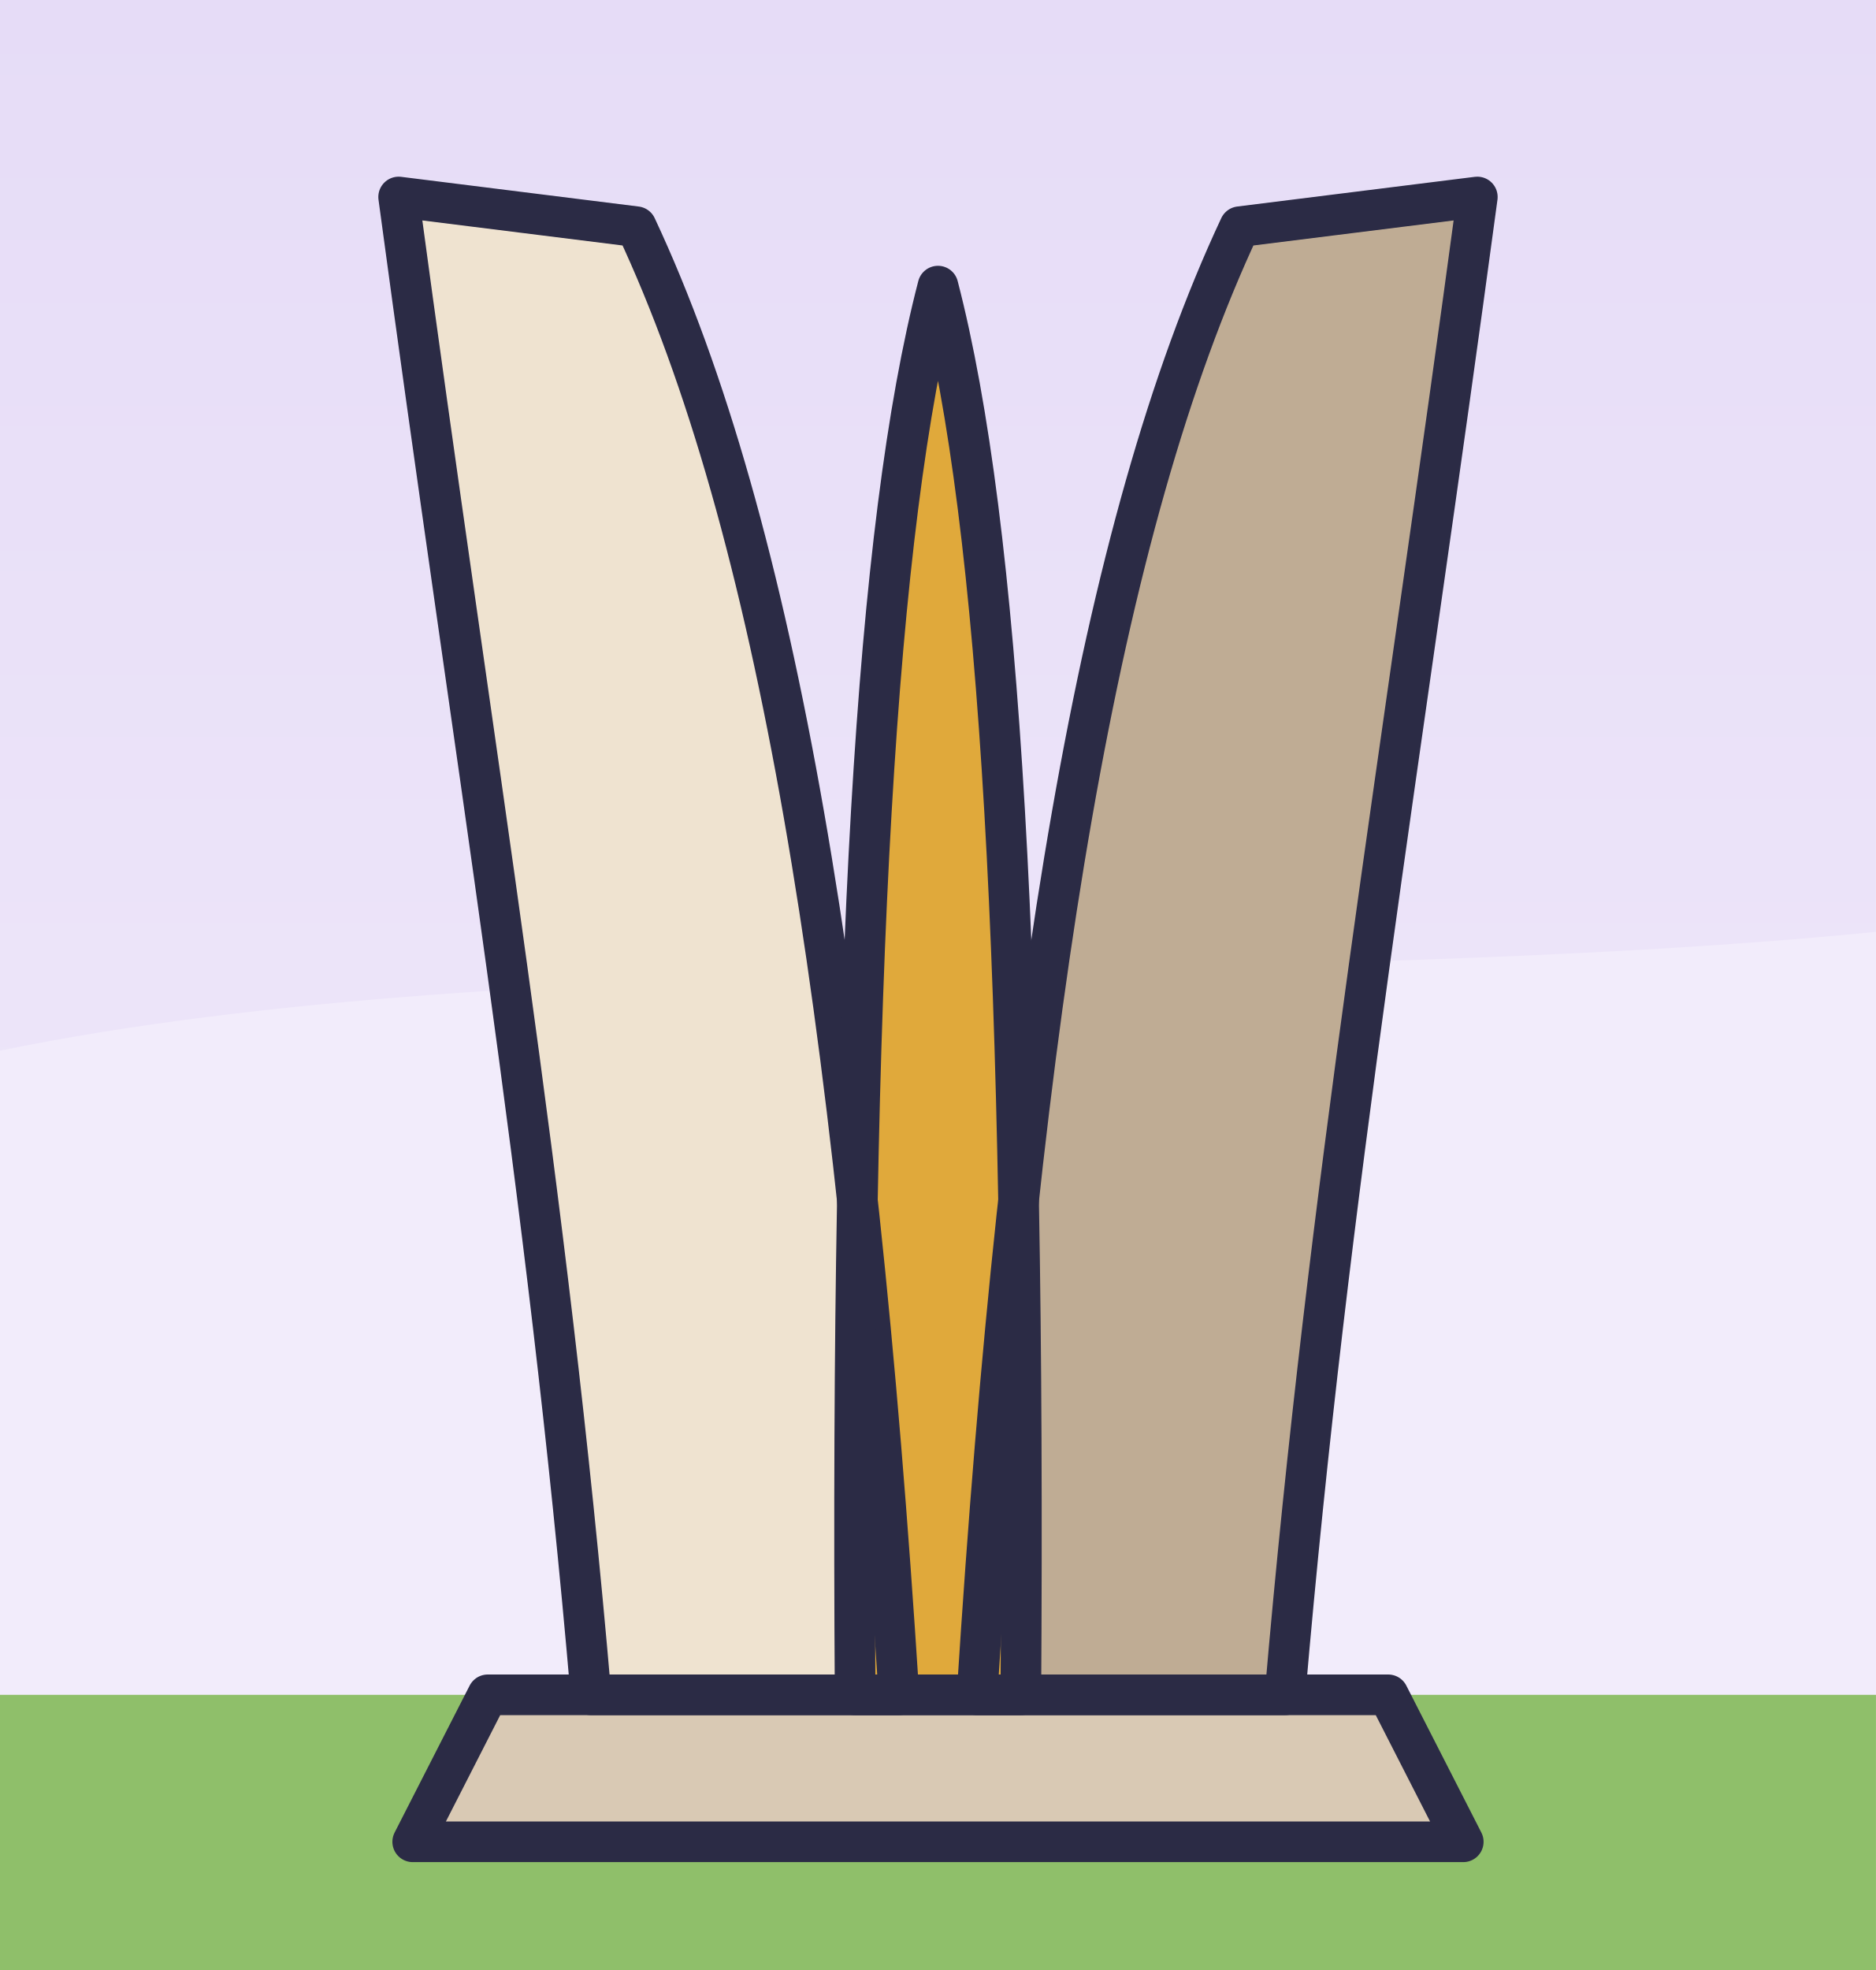
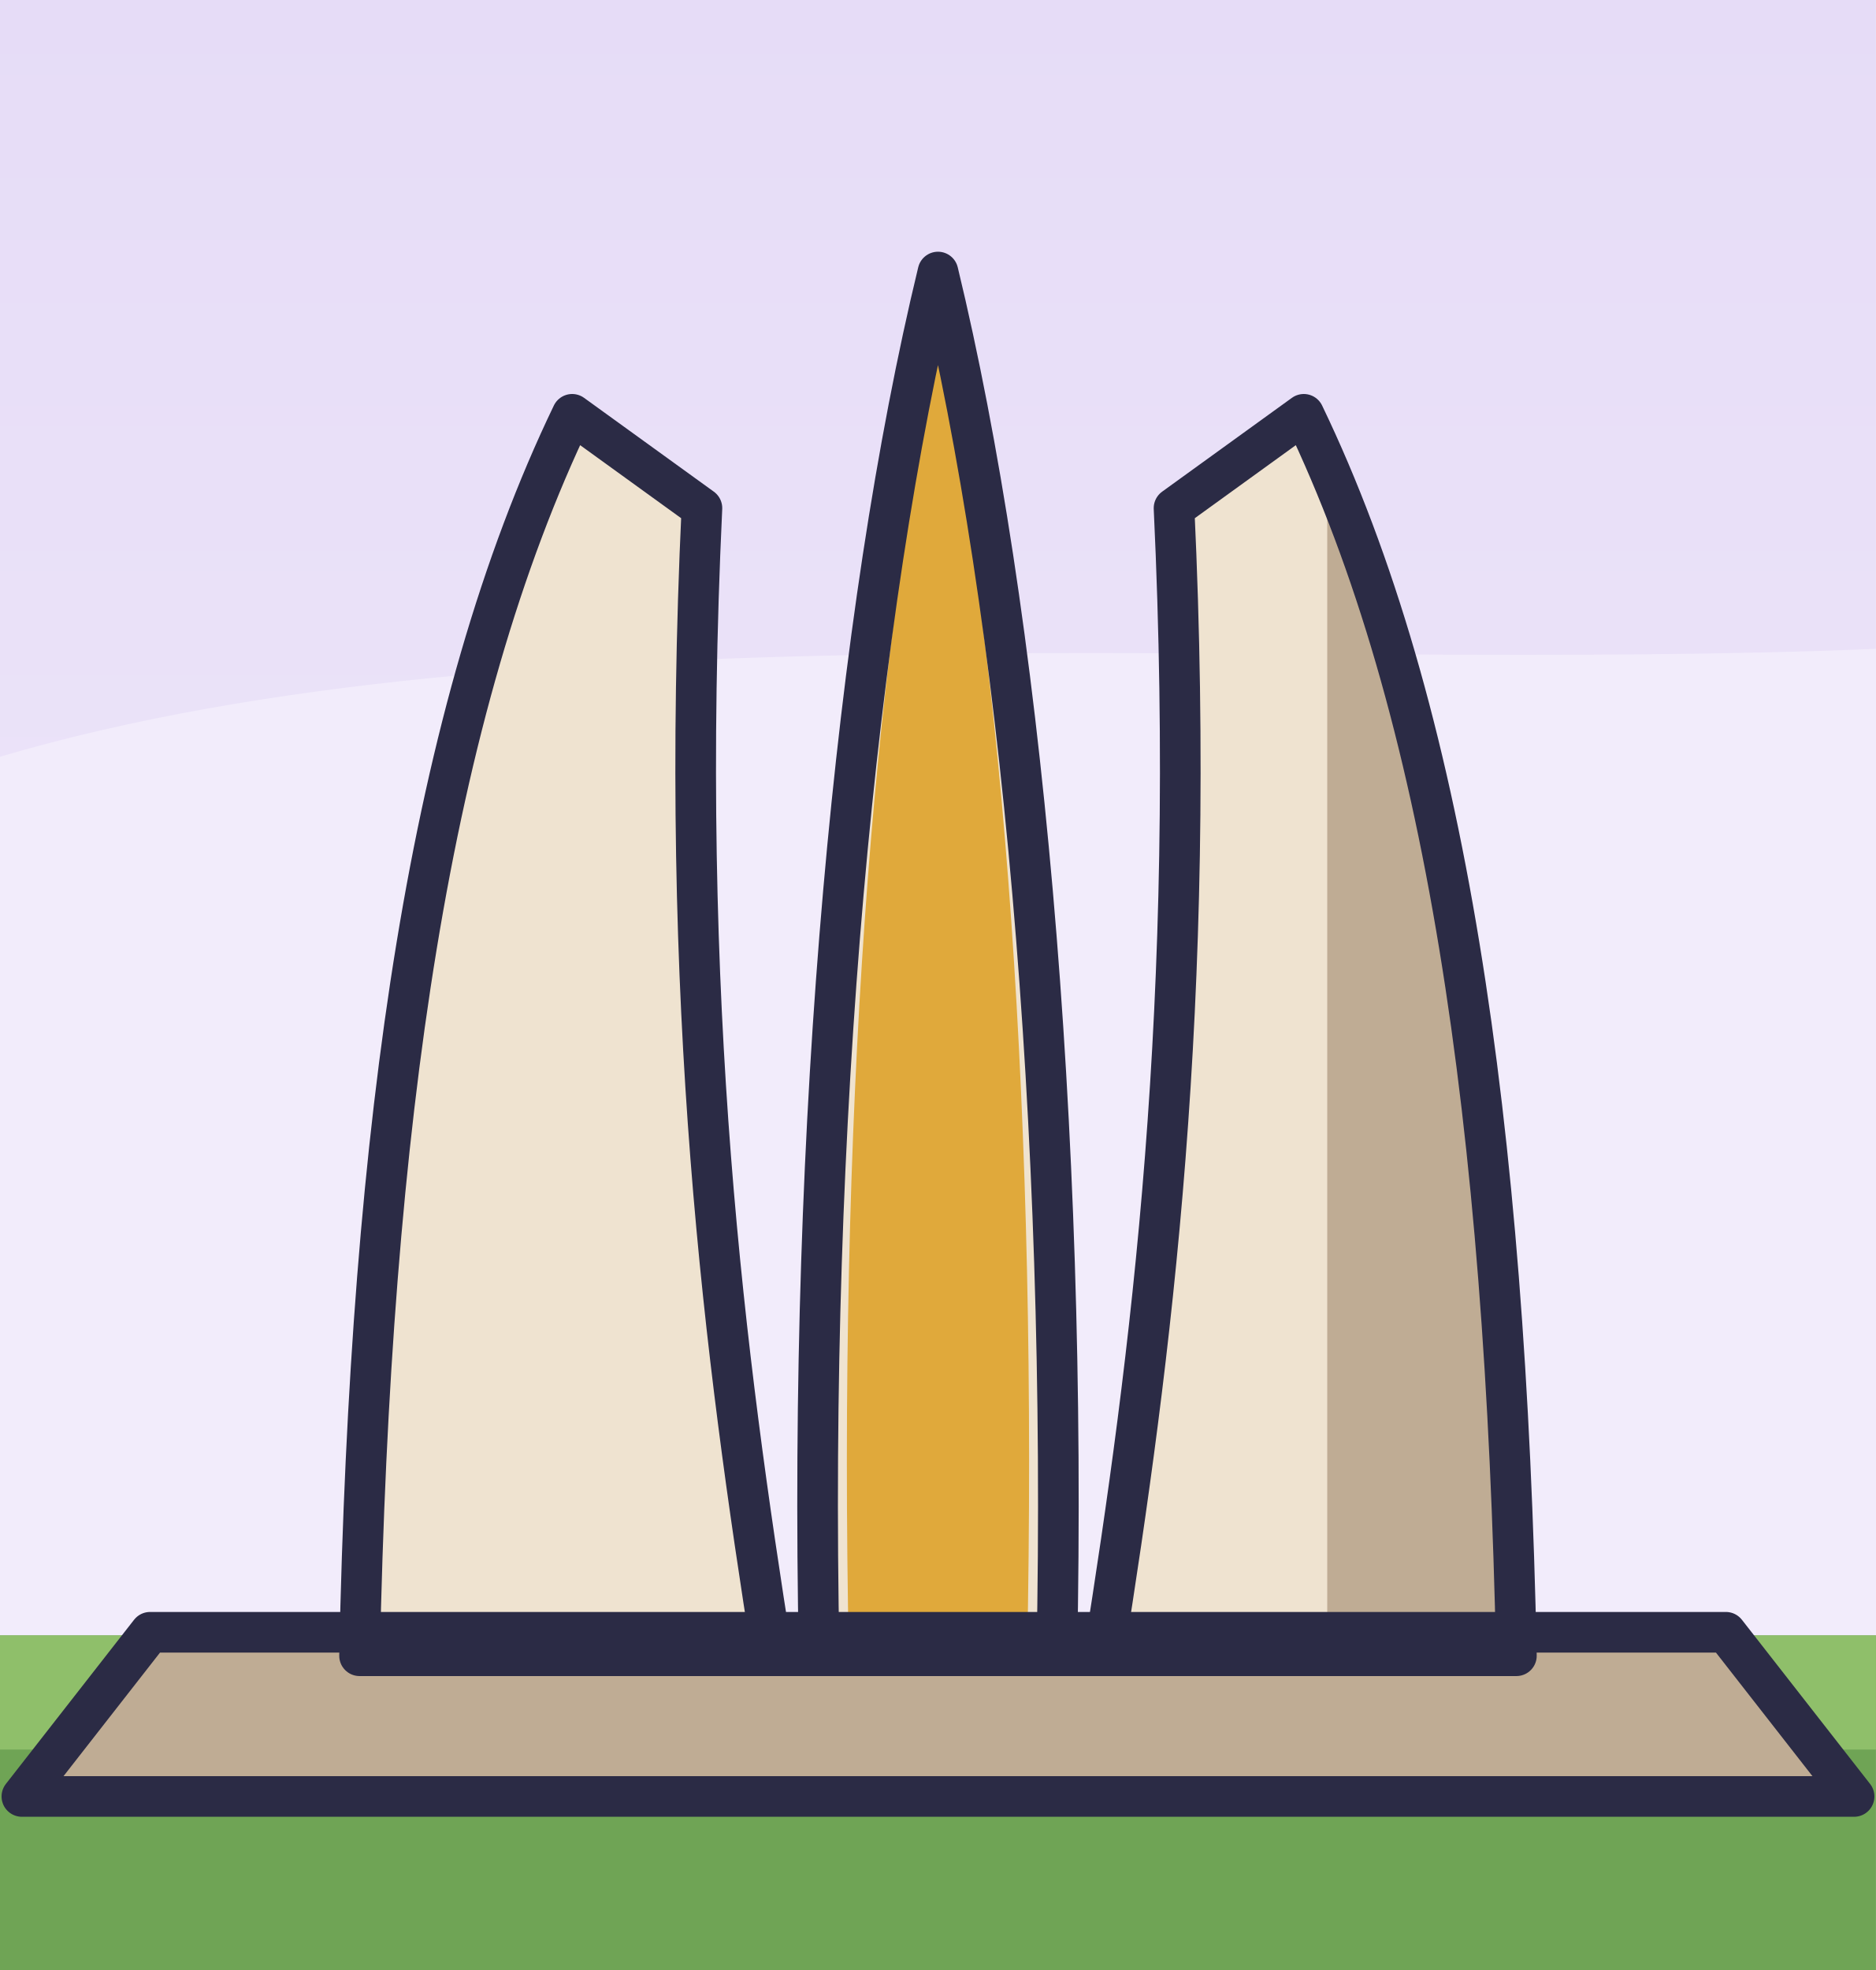
<svg xmlns="http://www.w3.org/2000/svg" viewBox="0 0 120 126" width="120" height="126" role="img" aria-label="독립기념관 겨레의 탑" data-landmark="historic-site-related-to-yu-gwan-sun">
  <defs>
    <linearGradient id="sky" x1="0" y1="0" x2="0" y2="1">
      <stop offset="0" stop-color="#E6DCF7" />
      <stop offset="1" stop-color="#F2ECFB" />
    </linearGradient>
  </defs>
  <rect width="120" height="126" fill="url(#sky)" />
-   <path d="M0,67.2 C33.6,60.3 81.6,63.4 120,59.6 L120,108.4 L0,108.4 Z" fill="#F2ECFB" opacity="1" />
-   <rect y="108.4" width="120" height="17.6" fill="#8FBF6A" />
-   <path d="M57.5,108.4 C54.7,64.3 49.7,33.7 40.7,14.5 L25.5,12.6 C30.4,49.0 35.0,75.8 37.8,108.4 Z" fill="#EFE3D0" />
-   <path d="M62.5,108.4 C65.3,64.3 70.3,33.7 79.3,14.5 L94.5,12.6 C89.6,49.0 85.0,75.8 82.2,108.4 Z" fill="#BFAC94" />
-   <path d="M54.7,108.4 C54.4,62.4 56.0,33.7 60.0,18.3 C64.0,33.7 65.6,62.4 65.3,108.4 Z" fill="#E0A93B" />
-   <path d="M31.2,108.4 L88.8,108.4 L93.6,117.8 L26.4,117.8 Z" fill="#D9C9B4" />
+   <path d="M0,48.4 C33.6,38.5 81.6,43.1 120.0,41.5 L120.0,104.6 L0,104.6 Z" fill="#F2ECFB" opacity="1" />
+   <rect y="104.6" width="120" height="21.4" fill="#6FA455" />
+   <rect y="104.6" width="120" height="7.3" fill="#8FBF6A" />
+   <path d="M23.0,105.9 C23.7,71.8 27.5,45.4 36.6,26.5 L44.9,32.5 C43.4,64.3 46.4,87.0 49.4,105.9 L52.4,105.9 C51.7,71.8 54.7,39.3 60.0,17.4 C65.3,39.3 68.3,71.8 67.6,105.9 L70.6,105.9 C73.6,87.0 76.6,64.3 75.1,32.5 L83.4,26.5 C92.5,45.4 96.3,71.8 97.0,105.9 Z" fill="#EFE3D0" />
+   <path d="M84.9,30.3 C93.3,47.7 96.3,71.8 97.0,105.9 L84.9,105.9 Z" fill="#BFAC94" />
+   <path d="M54.3,105.9 C53.6,71.8 55.8,42.4 60.0,22.7 C64.2,42.4 66.4,71.8 65.7,105.9 Z" fill="#E0A93B" />
+   <path d="M1.4,114.9 L9.6,104.4 L110.4,104.4 L118.6,114.9 Z" fill="#BFAC94" />
  <g fill="none" stroke="#2B2B45" stroke-width="2.6" stroke-linejoin="round" stroke-linecap="round">
-     <path d="M57.5,108.4 C54.7,64.3 49.7,33.7 40.7,14.5 L25.5,12.6 C30.4,49.0 35.0,75.8 37.8,108.4 Z" />
-     <path d="M62.5,108.4 C65.3,64.3 70.3,33.7 79.3,14.5 L94.5,12.6 C89.6,49.0 85.0,75.8 82.2,108.4 Z" />
-     <path d="M54.7,108.4 C54.4,62.4 56.0,33.7 60.0,18.3 C64.0,33.7 65.6,62.4 65.3,108.4 Z" />
-     <path d="M31.2,108.4 L88.8,108.4 L93.6,117.8 L26.4,117.8 Z" />
+     <path d="M23.0,105.9 C23.7,71.8 27.5,45.4 36.6,26.5 L44.9,32.5 C43.4,64.3 46.4,87.0 49.4,105.9 L52.4,105.9 C51.7,71.8 54.7,39.3 60.0,17.4 C65.3,39.3 68.3,71.8 67.6,105.9 L70.6,105.9 C73.6,87.0 76.6,64.3 75.1,32.5 L83.4,26.5 C92.5,45.4 96.3,71.8 97.0,105.9 Z" />
+     <path d="M1.4,114.9 L9.6,104.4 L110.4,104.4 L118.6,114.9 Z" />
  </g>
</svg>
